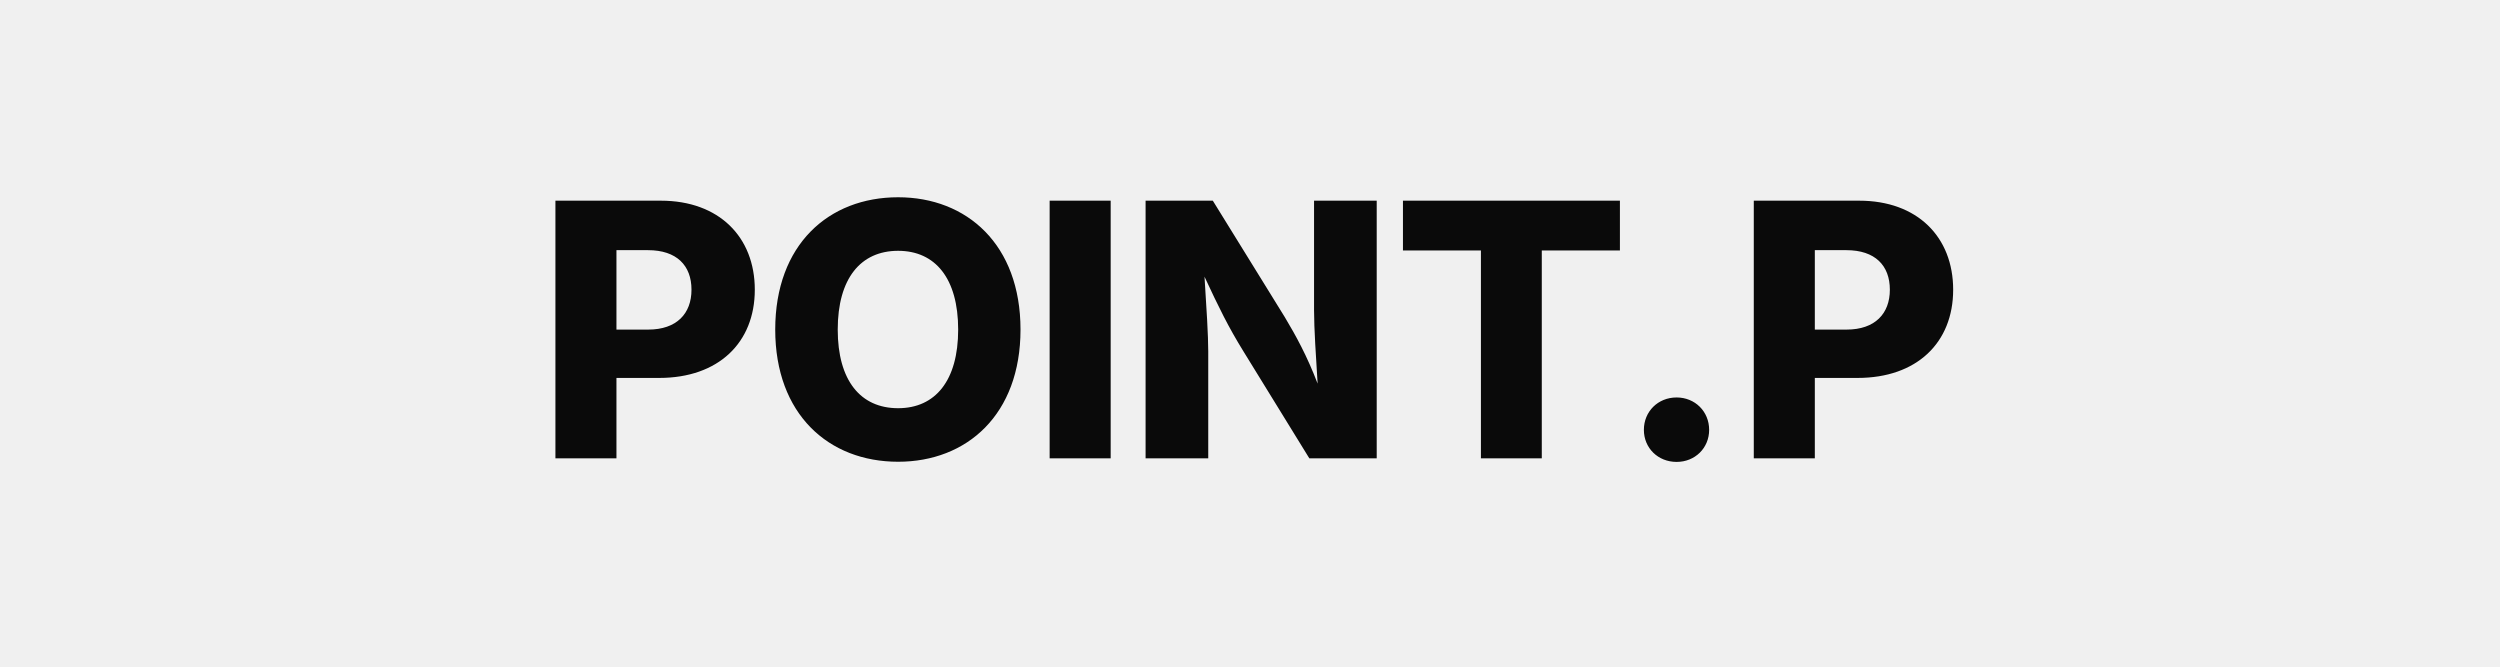
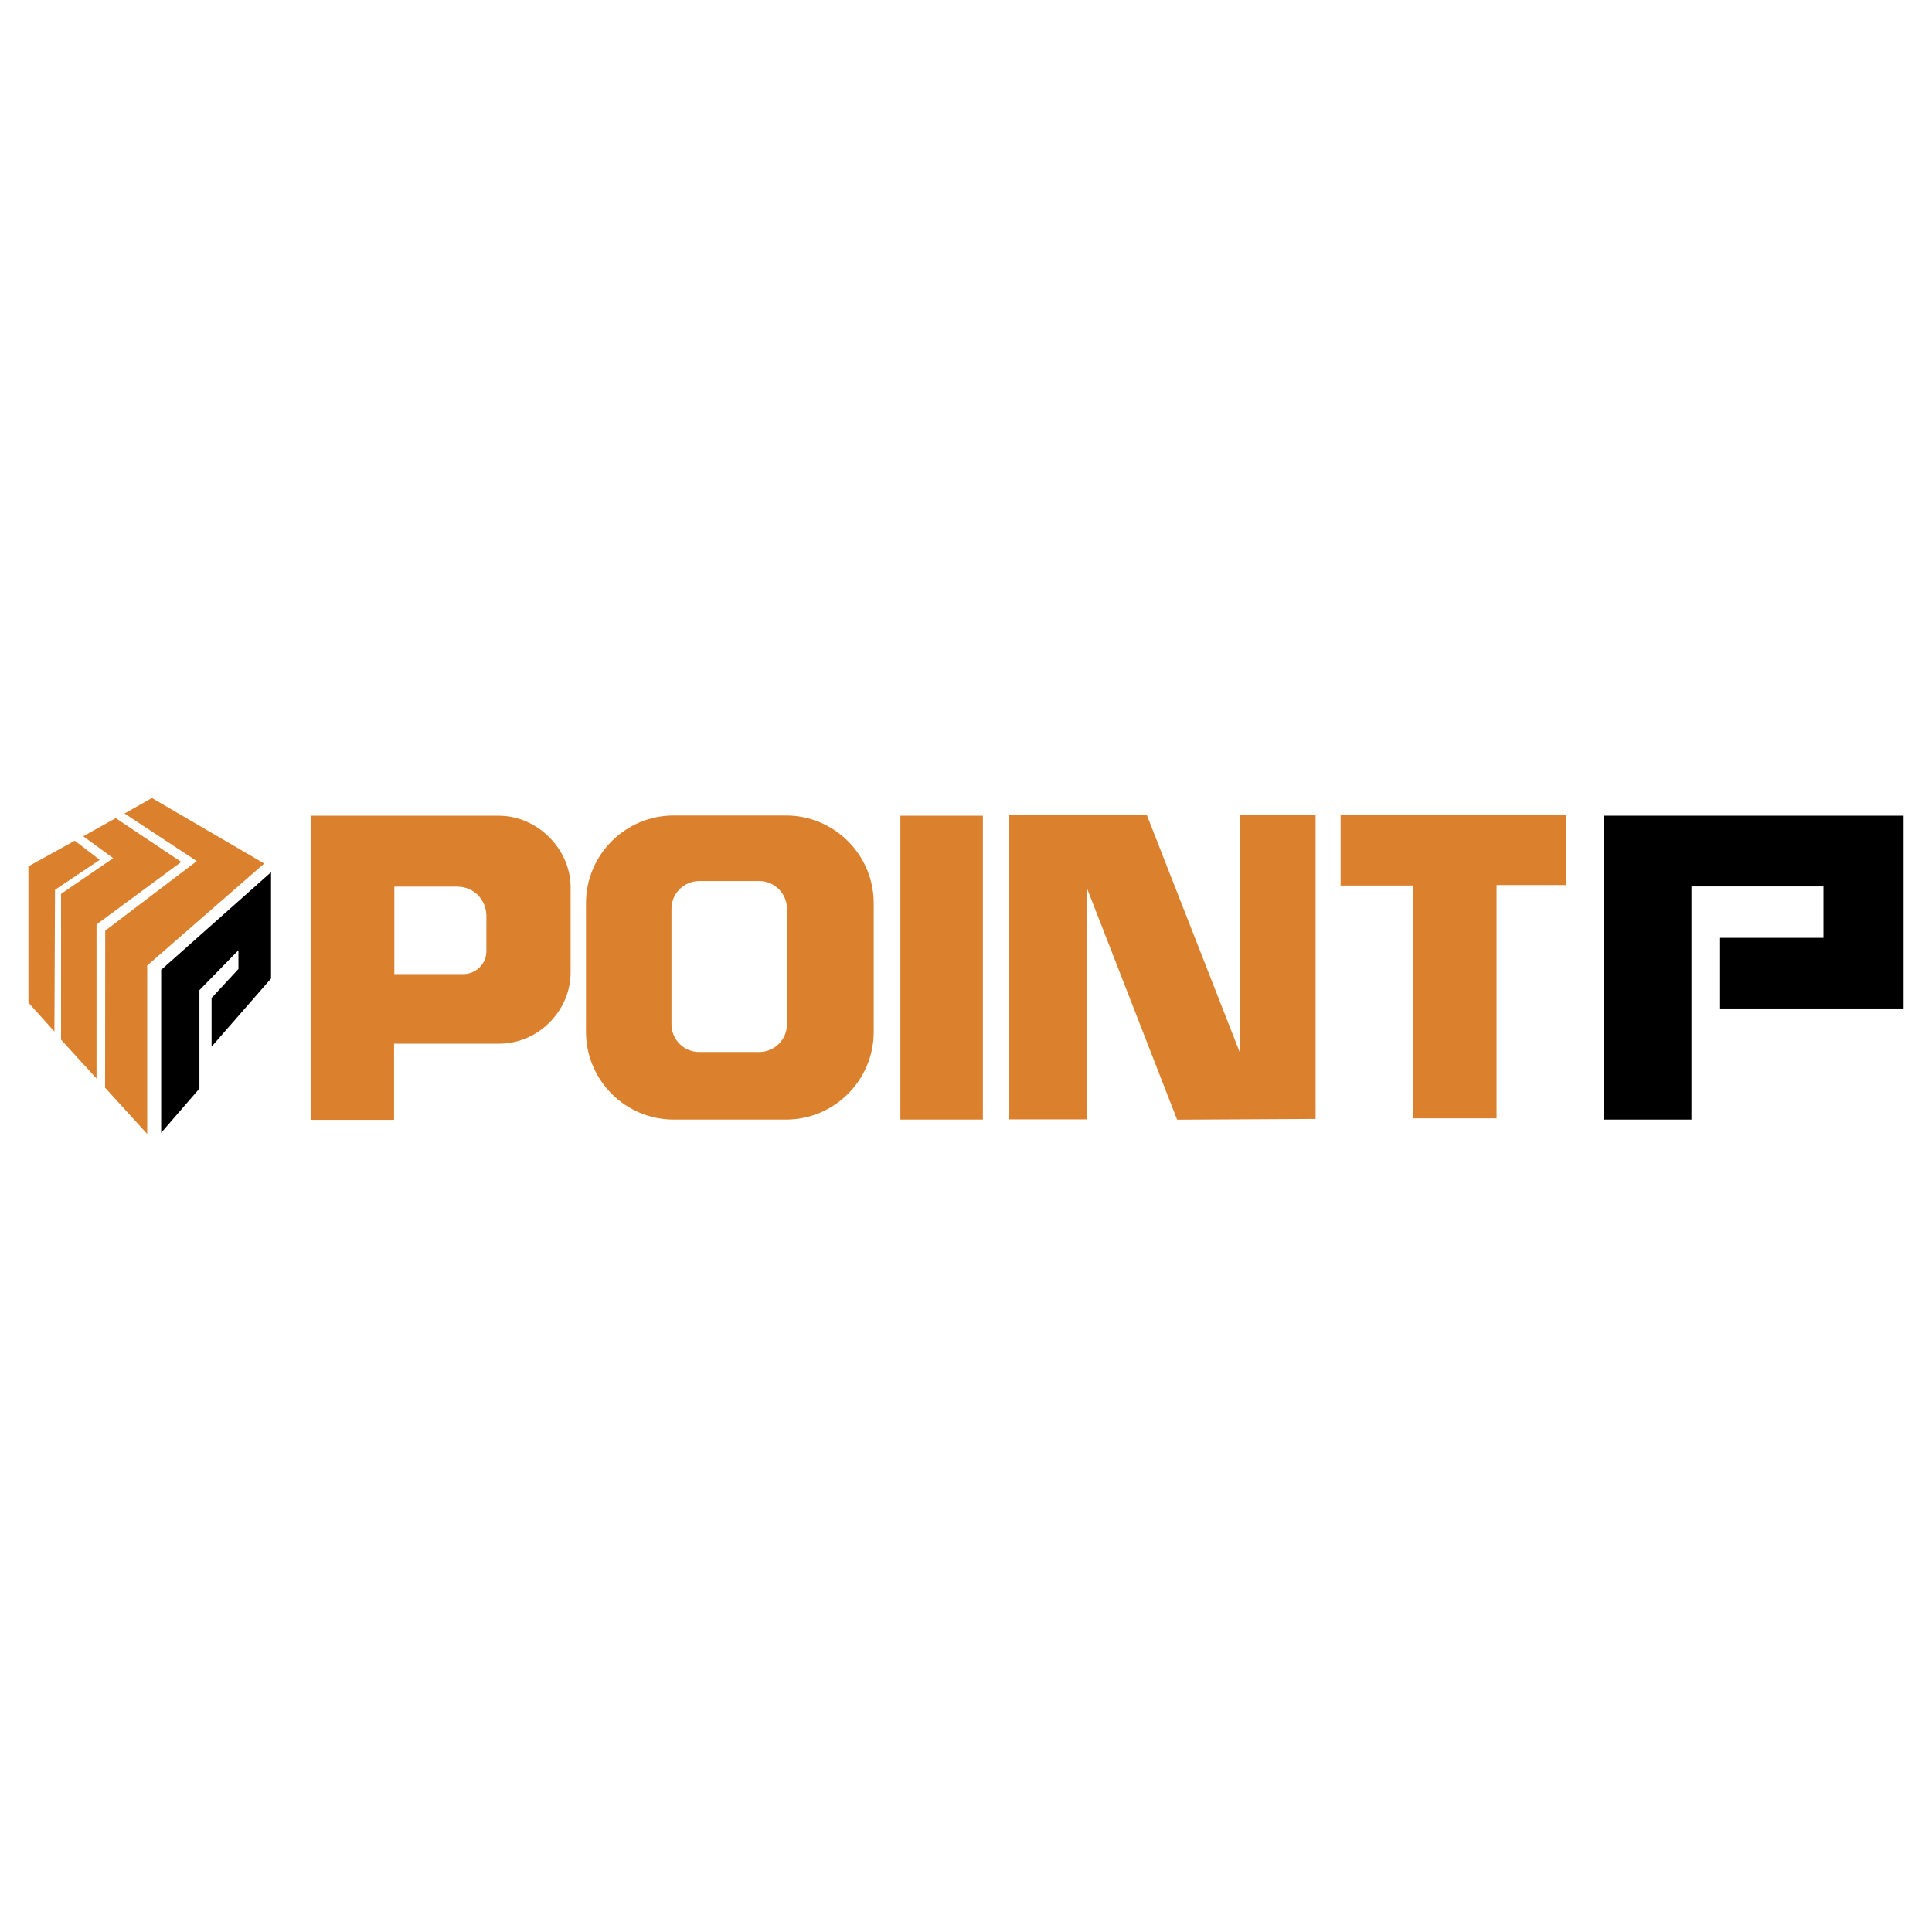
- <svg xmlns="http://www.w3.org/2000/svg" viewBox="0 0 240 64" role="img" aria-label="Point P">
-   <text x="120" y="44" text-anchor="middle" font-family="Inter, system-ui, -apple-system, Segoe UI, sans-serif" font-size="34" font-weight="800" letter-spacing="-0.5" fill="#0a0a0a">POINT.P</text>
+ <svg xmlns="http://www.w3.org/2000/svg" width="2500" height="2500" viewBox="0 0 192.756 192.756">
+   <g fill-rule="evenodd" clip-rule="evenodd">
+     <path fill="#fff" d="M0 0h192.756v192.756H0V0z" />
+     <path d="M67.22 81.361h11.196c4.831 0 8.755 3.925 8.755 8.755v12.831c0 4.83-3.925 8.755-8.755 8.755H67.22c-4.831 0-8.755-3.925-8.755-8.755V90.116c-.001-4.83 3.924-8.755 8.755-8.755zm2.566 6.541h5.938a2.77 2.77 0 0 1 2.792 2.792v11.472a2.77 2.77 0 0 1-2.792 2.793h-5.938a2.77 2.77 0 0 1-2.793-2.793V90.695a2.77 2.77 0 0 1 2.793-2.793z" fill="#db812e" />
+     <path d="M160.057 111.702v-30.32h29.864v19.233h-18.307v-7.046h10.31v-5.128h-13.166v23.261h-8.701z" />
+     <path fill="#db812e" d="M149.313 111.577h-8.345V88.349h-7.213V81.31h22.511v6.992h-6.953v23.275zM108.405 111.678h-7.716V81.344h13.743l9.251 23.623V81.283h7.575v30.354l-13.817.074-9.036-23.201v23.168zM98.064 111.702h-8.231v-30.32h8.231v30.32zM31.016 81.386H49.76c3.925 0 7.17 3.386 7.17 7.122v8.525c0 3.762-3.17 7.097-7.146 7.097H39.318v7.598h-8.303V81.386h.001zm8.328 7.072h6.239c1.736 0 2.943 1.354 2.943 2.934v3.536c0 1.279-1.107 2.257-2.289 2.257h-6.894v-8.727h.001z" />
+     <path d="M19.896 108.608l-3.815 4.405v-16.25l10.961-9.741v10.606l-5.933 6.797v-4.86l2.681-2.889v-1.871l-3.894 3.982v9.821z" />
+     <path fill="#db812e" d="M14.688 113.137l-4.204-4.613.014-15.672 9.137-6.939-7.213-4.746 2.735-1.548 11.208 6.536L14.688 96.33v16.807zM5.429 102.922l-2.594-2.889V86.438l4.625-2.561 2.494 1.911-4.465 2.989-.06 14.145z" />
+     <path fill="#db812e" d="M9.63 107.602l-3.539-3.869V89.18l5.202-3.56-2.99-2.185 3.245-1.81 6.536 4.371-8.454 6.241v15.365z" />
+   </g>
</svg>
